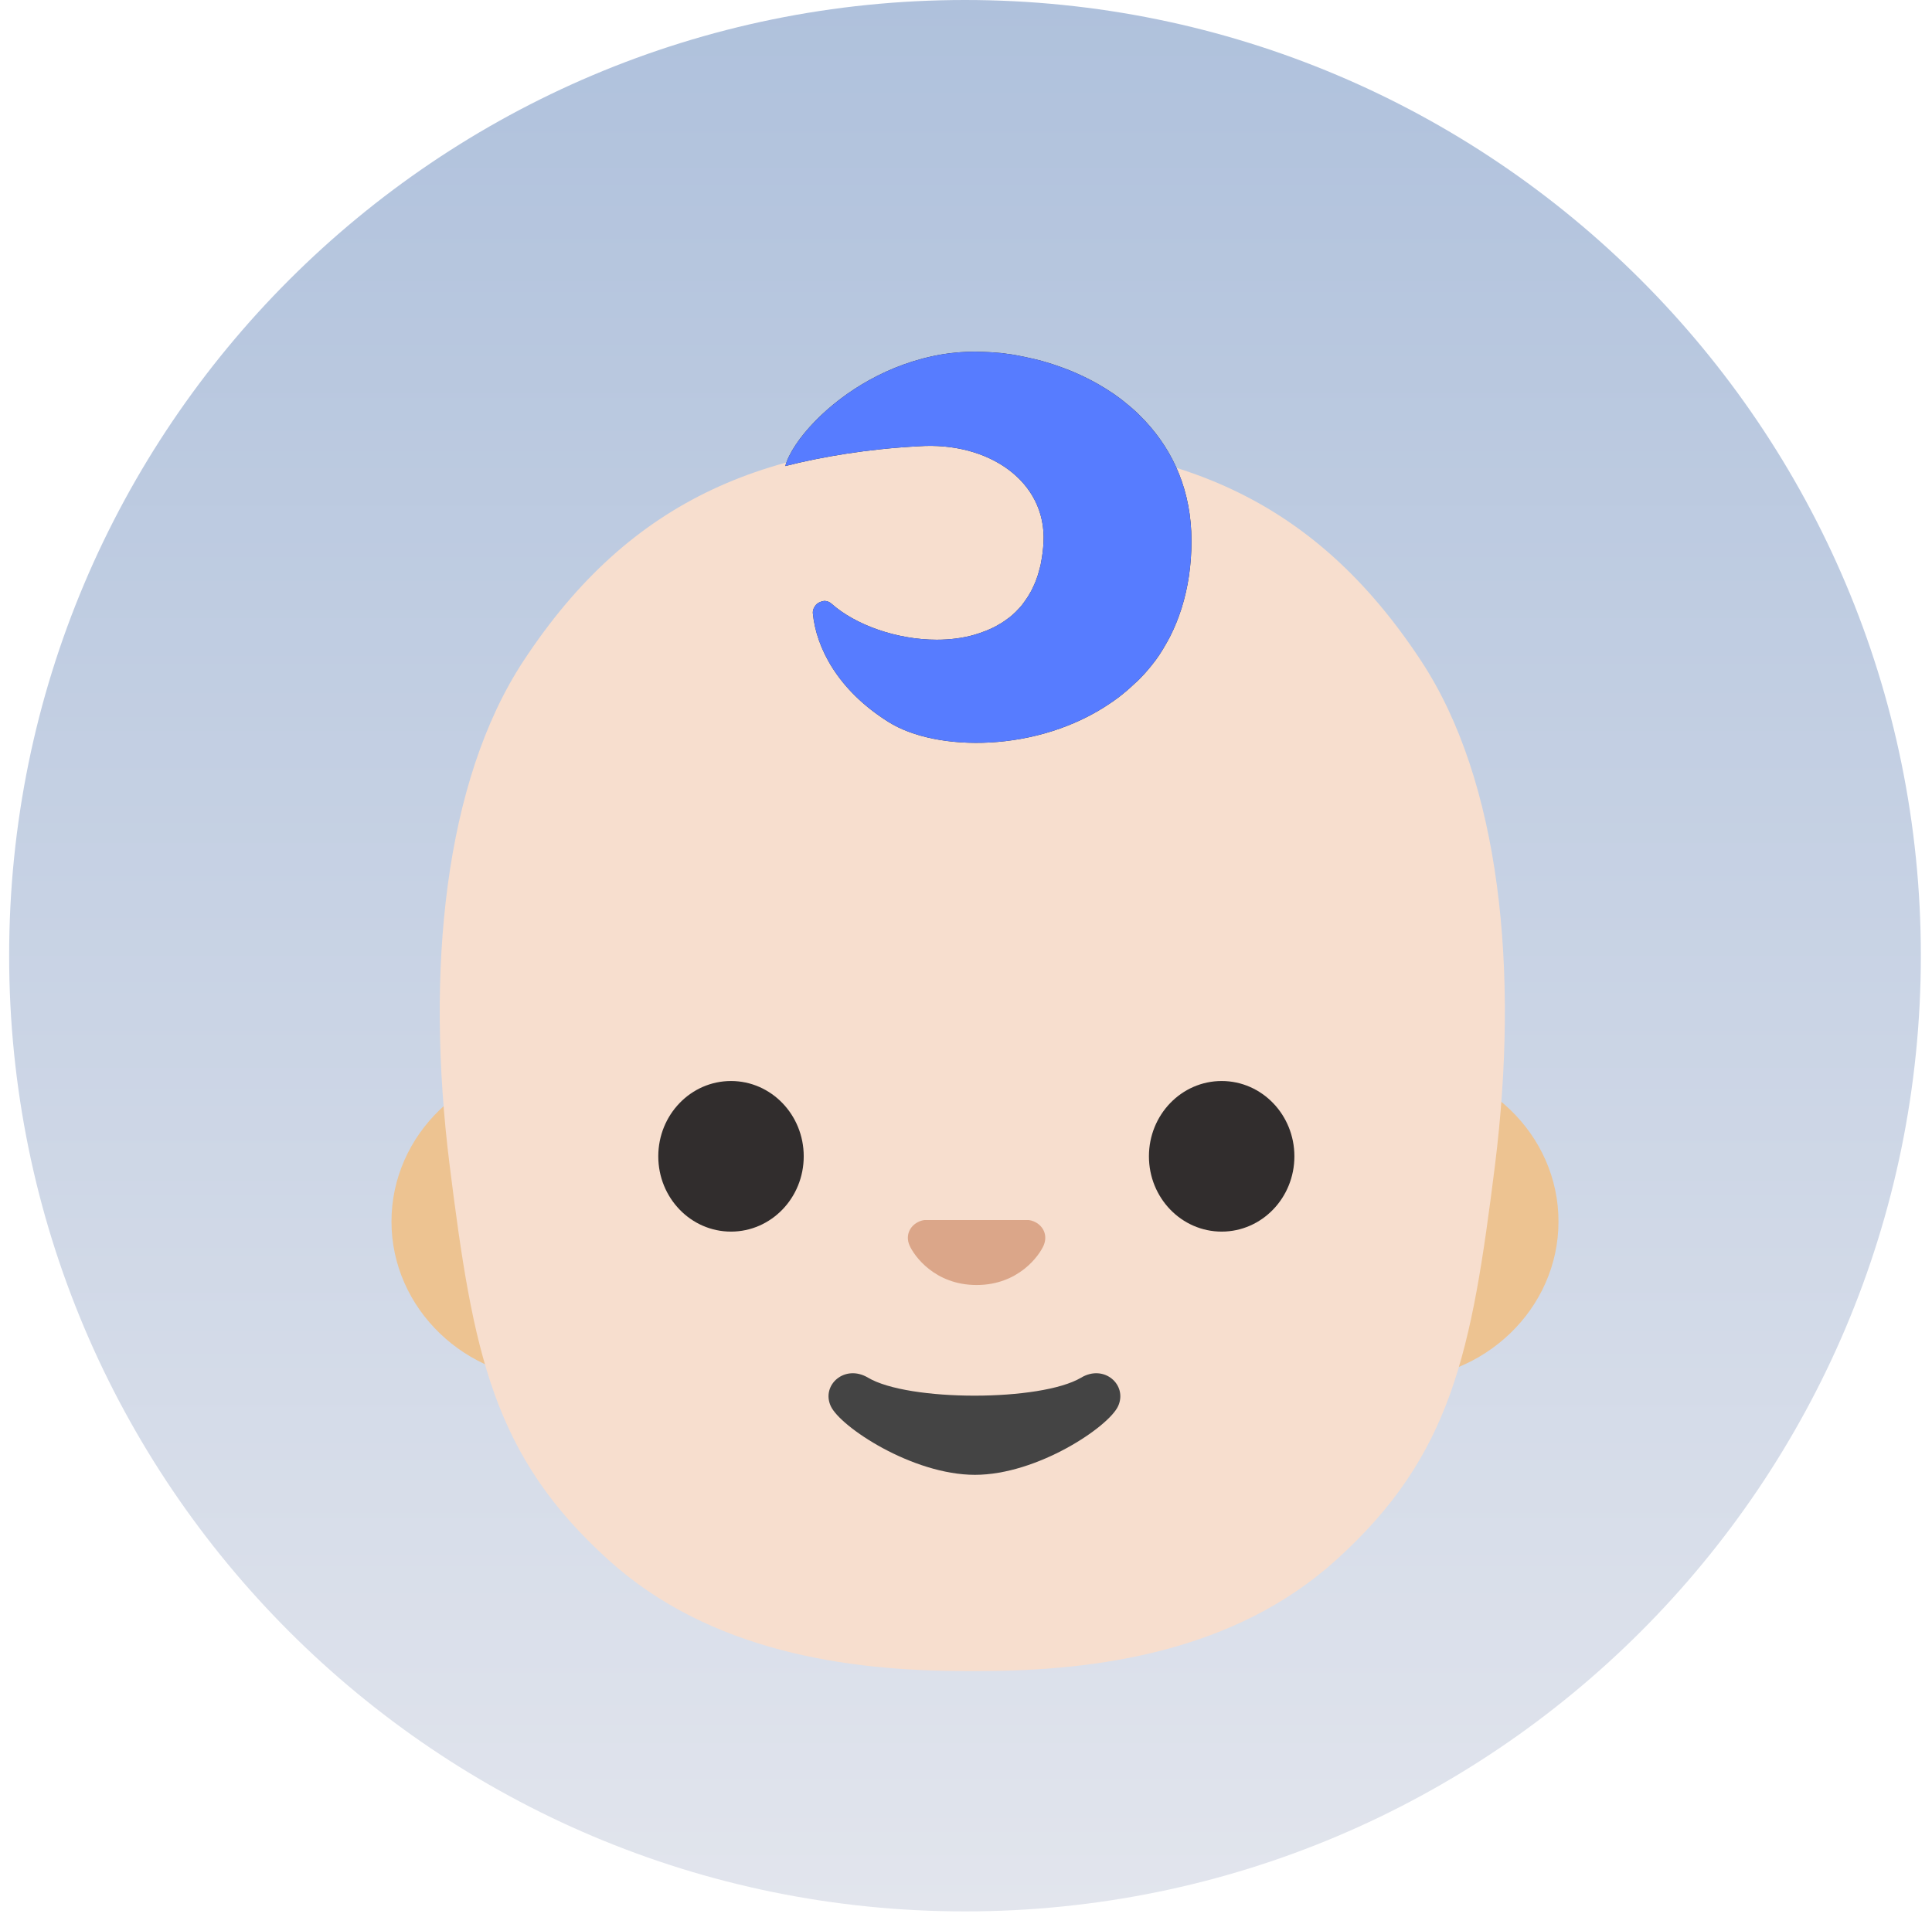
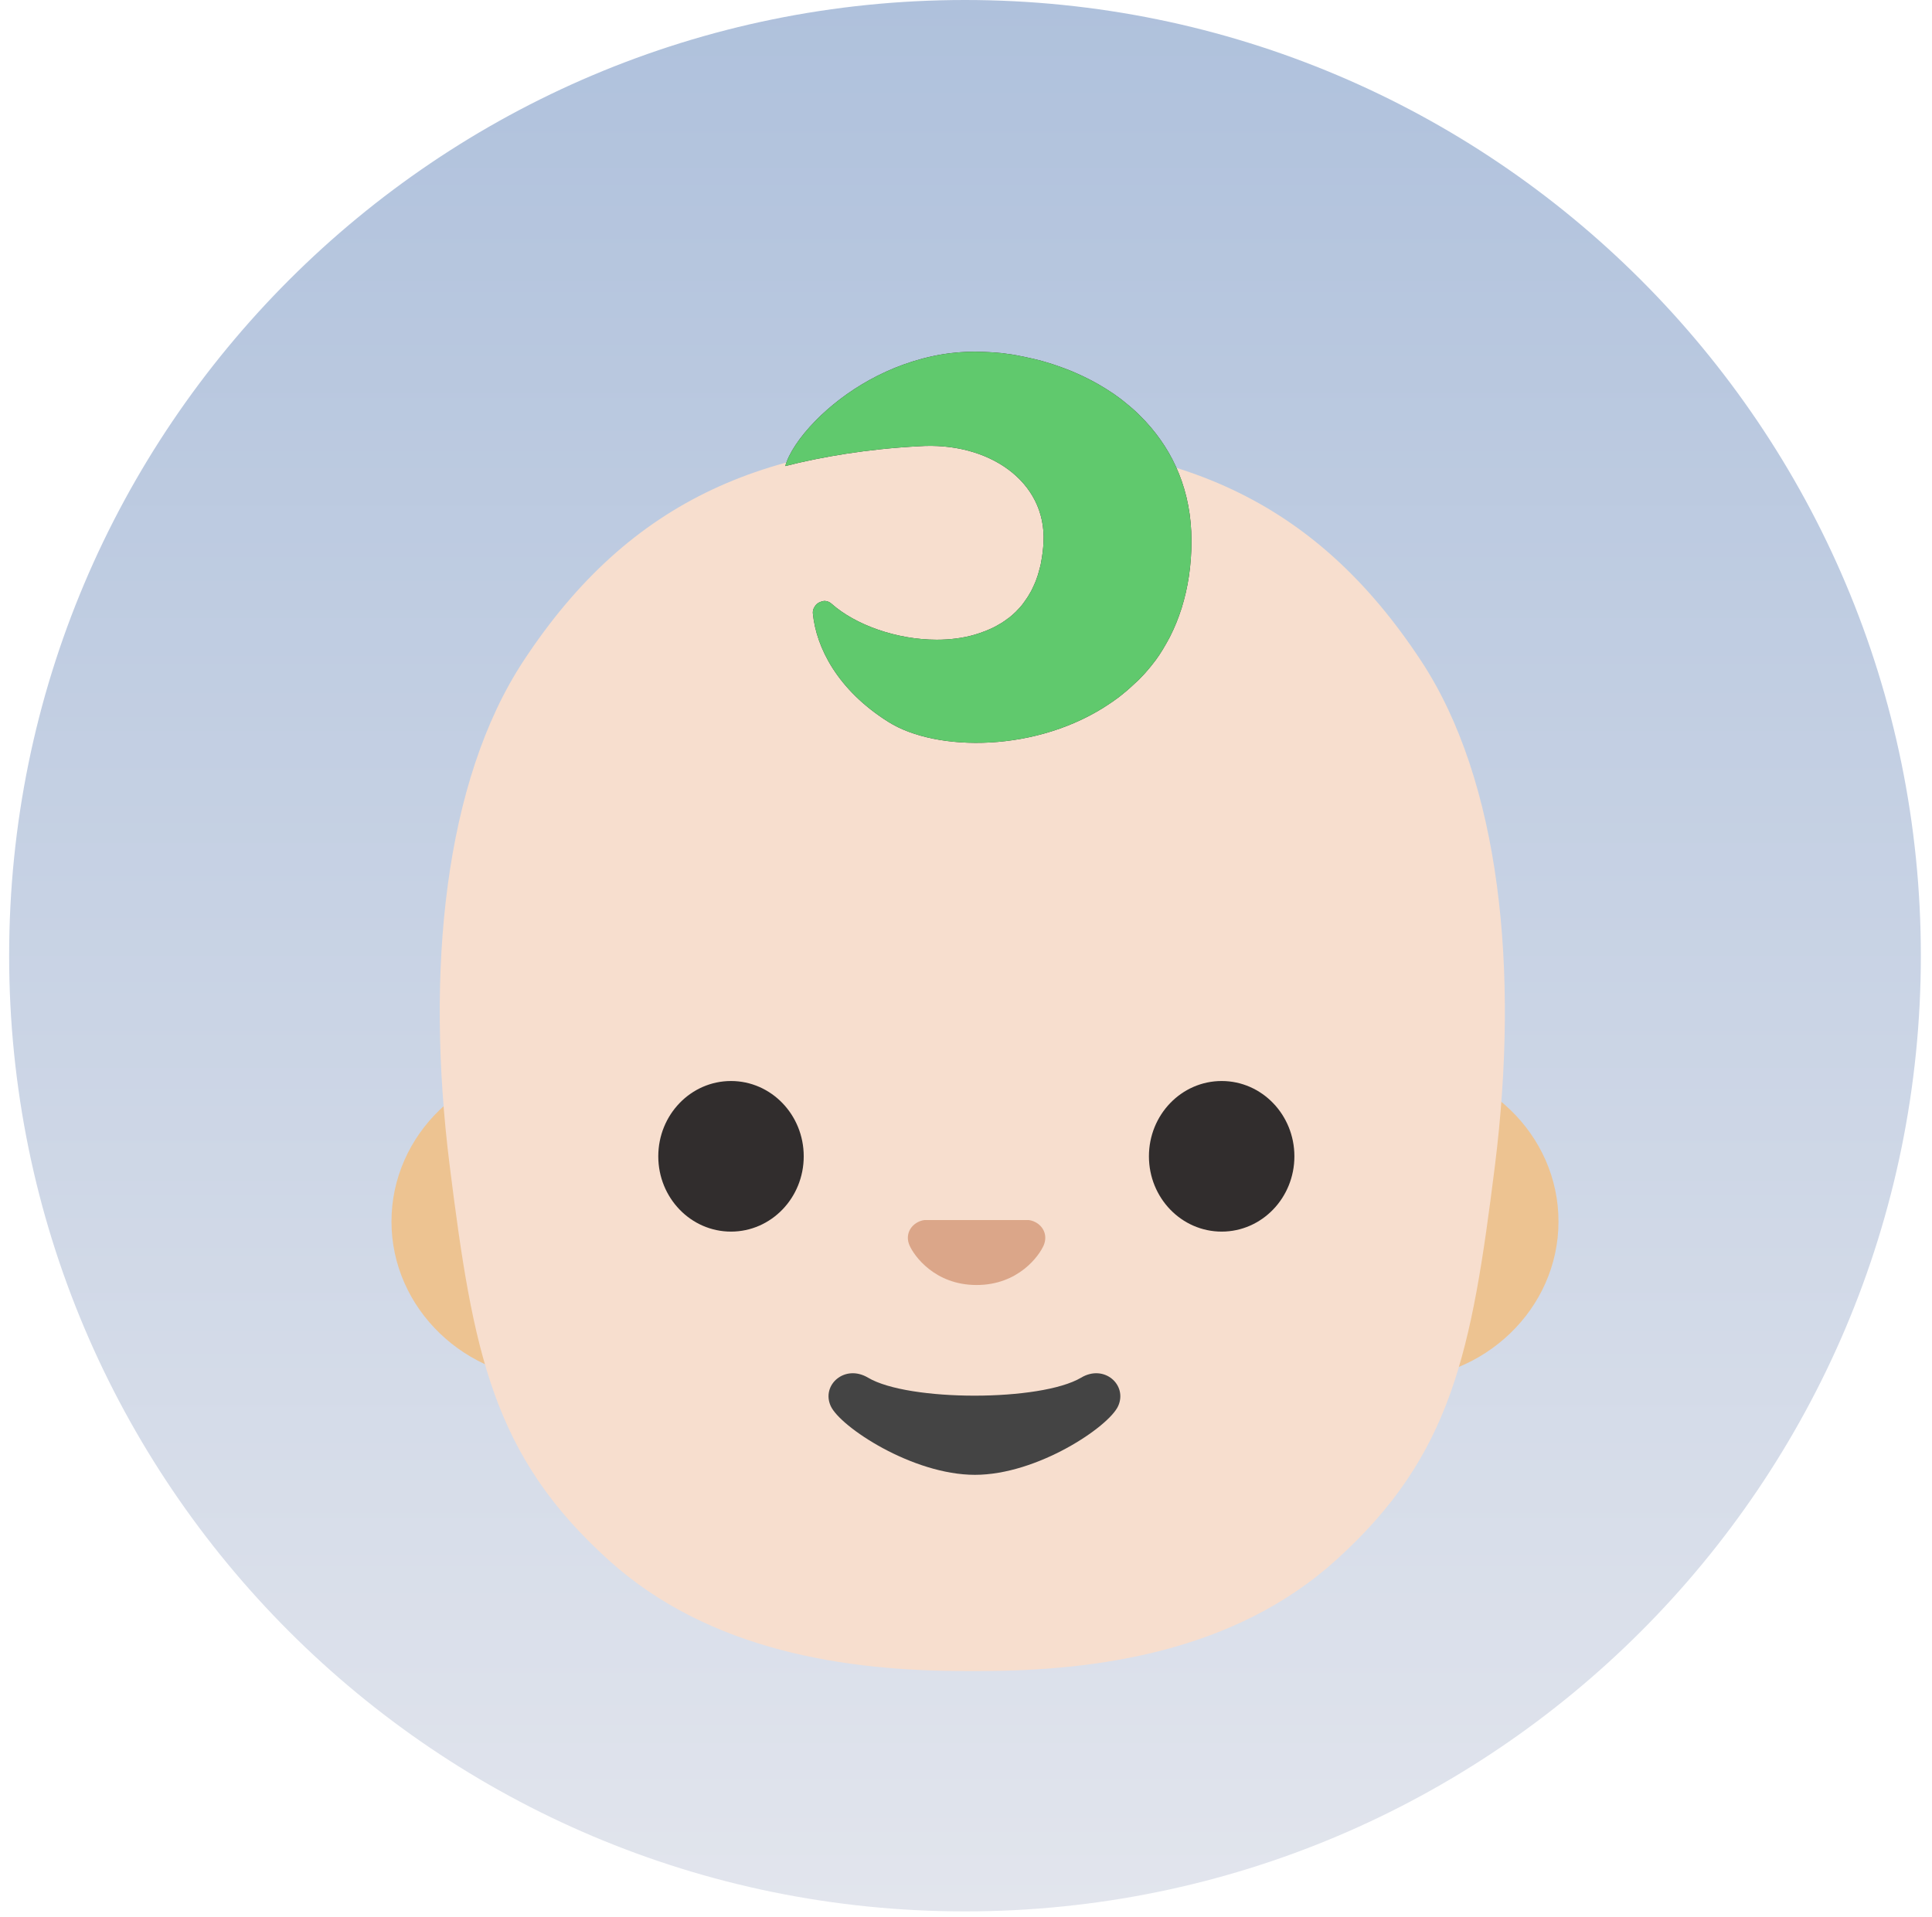
<svg xmlns="http://www.w3.org/2000/svg" width="127" height="126" viewBox="0 0 127 126" fill="none">
  <circle cx="63.434" cy="62.833" r="62.833" fill="url(#paint0_linear_4741_2342)" />
  <path d="M91.646 69.91H36.535C30.596 69.91 25.734 74.588 25.734 80.313C25.734 86.03 30.596 90.715 36.535 90.715H91.646C97.585 90.715 102.447 86.038 102.447 80.313C102.454 74.588 97.592 69.91 91.646 69.91Z" fill="#EDC391" />
  <path d="M93.425 43.463C86.335 32.677 77.195 28.988 63.915 28.988C50.635 28.988 41.494 32.67 34.404 43.463C29.211 51.372 27.956 63.803 29.557 76.611C31.099 88.924 32.376 95.682 40.019 102.58C46.659 108.57 55.674 109.862 63.406 109.862H64.424C72.156 109.862 81.178 108.57 87.811 102.58C95.454 95.682 96.73 88.924 98.272 76.611C99.873 63.803 98.619 51.364 93.425 43.463Z" fill="#F7DECE" />
  <path d="M74.905 44.642C75.008 44.531 75.111 44.428 75.215 44.317C75.288 44.236 75.362 44.147 75.436 44.066C75.606 43.867 75.768 43.668 75.923 43.461L75.989 43.373C76.137 43.173 76.27 42.967 76.403 42.753C76.439 42.694 76.476 42.627 76.513 42.568C76.638 42.355 76.764 42.141 76.882 41.912C76.904 41.875 76.919 41.845 76.934 41.809C77.214 41.255 77.457 40.658 77.657 40.031L77.679 39.964C78.085 38.658 78.321 37.205 78.321 35.567C78.321 32.291 77.14 29.702 75.34 27.747C75.318 27.725 75.303 27.71 75.288 27.688C75.148 27.54 75.001 27.393 74.853 27.245L74.765 27.157C74.593 26.993 74.416 26.836 74.233 26.684C74.086 26.559 73.938 26.441 73.791 26.323C73.754 26.294 73.717 26.271 73.688 26.242L73.201 25.888C73.171 25.873 73.149 25.851 73.119 25.836C72.529 25.438 71.917 25.084 71.282 24.781C71.26 24.766 71.231 24.759 71.209 24.744C71.024 24.656 70.84 24.575 70.655 24.493L70.486 24.42C70.323 24.353 70.161 24.287 69.999 24.228C69.94 24.206 69.873 24.183 69.814 24.161C69.659 24.102 69.504 24.051 69.357 23.999L69.158 23.933C69.003 23.881 68.855 23.837 68.7 23.793C68.634 23.77 68.567 23.756 68.494 23.733C68.339 23.689 68.184 23.652 68.029 23.615L67.837 23.571C67.667 23.534 67.498 23.497 67.335 23.46C67.284 23.453 67.232 23.438 67.18 23.431C66.745 23.335 66.31 23.269 65.875 23.217C65.816 23.21 65.757 23.21 65.698 23.202C65.543 23.188 65.395 23.173 65.24 23.165C65.152 23.158 65.07 23.158 64.982 23.151C64.856 23.143 64.739 23.136 64.62 23.136C64.525 23.136 64.429 23.128 64.325 23.128C64.259 23.128 64.192 23.121 64.133 23.121H64.06C63.742 23.121 63.425 23.136 63.115 23.158C63.056 23.165 62.997 23.165 62.938 23.173C62.621 23.202 62.311 23.232 62.016 23.283C58.394 23.874 55.465 25.777 53.635 27.636C52.536 28.75 51.835 29.849 51.621 30.639H51.629C53.974 30.041 57.007 29.517 60.386 29.34C64.96 29.023 68.781 31.628 68.597 35.626C68.575 36.106 68.516 36.556 68.435 36.976L68.412 37.102C68.376 37.264 68.331 37.426 68.287 37.581C68.265 37.655 68.243 37.729 68.228 37.795C68.184 37.928 68.139 38.061 68.088 38.194C68.058 38.275 68.022 38.356 67.985 38.437C67.933 38.555 67.881 38.666 67.83 38.769C67.785 38.858 67.741 38.939 67.689 39.02C67.638 39.116 67.579 39.212 67.52 39.3C67.461 39.389 67.394 39.477 67.335 39.566C67.284 39.639 67.232 39.713 67.173 39.787C67.077 39.905 66.974 40.016 66.871 40.119C66.841 40.149 66.812 40.185 66.782 40.215C66.642 40.355 66.494 40.481 66.339 40.606C66.31 40.628 66.273 40.65 66.243 40.672C66.118 40.77 65.987 40.861 65.853 40.945C65.808 40.968 65.771 40.997 65.727 41.019C65.594 41.1 65.462 41.174 65.329 41.24C65.284 41.263 65.248 41.285 65.203 41.3C65.063 41.366 64.915 41.432 64.761 41.491C64.731 41.506 64.694 41.521 64.657 41.528C64.488 41.595 64.318 41.654 64.141 41.705C64.126 41.713 64.111 41.713 64.097 41.72C63.3 41.956 62.444 42.059 61.574 42.059C58.947 42.059 56.225 41.086 54.661 39.691C54.531 39.574 54.363 39.508 54.188 39.507C54.152 39.507 54.115 39.522 54.085 39.529C54.056 39.536 54.019 39.536 53.989 39.551C53.945 39.566 53.901 39.581 53.856 39.603C53.783 39.639 53.724 39.684 53.665 39.736C53.65 39.75 53.643 39.765 53.628 39.78C53.576 39.839 53.532 39.913 53.495 39.986C53.488 40.001 53.488 40.008 53.48 40.023C53.443 40.119 53.421 40.23 53.436 40.348C53.657 42.576 55.059 45.365 58.394 47.46C61.566 49.459 68.243 49.481 72.994 46.228L73.127 46.139C73.267 46.036 73.415 45.933 73.555 45.829C73.614 45.785 73.68 45.733 73.739 45.682C73.946 45.52 74.145 45.35 74.337 45.173L74.624 44.907C74.728 44.826 74.816 44.73 74.905 44.642Z" fill="#312D2D" />
-   <path d="M74.905 44.642C75.008 44.531 75.111 44.428 75.215 44.317C75.288 44.236 75.362 44.147 75.436 44.066C75.606 43.867 75.768 43.668 75.923 43.461L75.989 43.373C76.137 43.173 76.27 42.967 76.403 42.753C76.439 42.694 76.476 42.627 76.513 42.568C76.638 42.355 76.764 42.141 76.882 41.912C76.904 41.875 76.919 41.845 76.934 41.809C77.214 41.255 77.457 40.658 77.657 40.031L77.679 39.964C78.085 38.658 78.321 37.205 78.321 35.567C78.321 32.291 77.14 29.702 75.34 27.747C75.318 27.725 75.303 27.71 75.288 27.688C75.148 27.54 75.001 27.393 74.853 27.245L74.765 27.157C74.593 26.993 74.416 26.836 74.233 26.684C74.086 26.559 73.938 26.441 73.791 26.323C73.754 26.294 73.717 26.271 73.688 26.242L73.201 25.888C73.171 25.873 73.149 25.851 73.119 25.836C72.529 25.438 71.917 25.084 71.282 24.781C71.26 24.766 71.231 24.759 71.209 24.744C71.024 24.656 70.84 24.575 70.655 24.493L70.486 24.42C70.323 24.353 70.161 24.287 69.999 24.228C69.94 24.206 69.873 24.183 69.814 24.161C69.659 24.102 69.504 24.051 69.357 23.999L69.158 23.933C69.003 23.881 68.855 23.837 68.7 23.793C68.634 23.77 68.567 23.756 68.494 23.733C68.339 23.689 68.184 23.652 68.029 23.615L67.837 23.571C67.667 23.534 67.498 23.497 67.335 23.46C67.284 23.453 67.232 23.438 67.18 23.431C66.745 23.335 66.31 23.269 65.875 23.217C65.816 23.21 65.757 23.21 65.698 23.202C65.543 23.188 65.395 23.173 65.24 23.165C65.152 23.158 65.07 23.158 64.982 23.151C64.856 23.143 64.739 23.136 64.62 23.136C64.525 23.136 64.429 23.128 64.325 23.128C64.259 23.128 64.192 23.121 64.133 23.121H64.06C63.742 23.121 63.425 23.136 63.115 23.158C63.056 23.165 62.997 23.165 62.938 23.173C62.621 23.202 62.311 23.232 62.016 23.283C58.394 23.874 55.465 25.777 53.635 27.636C52.536 28.75 51.835 29.849 51.621 30.639H51.629C53.974 30.041 57.007 29.517 60.386 29.34C64.96 29.023 68.781 31.628 68.597 35.626C68.575 36.106 68.516 36.556 68.435 36.976L68.412 37.102C68.376 37.264 68.331 37.426 68.287 37.581C68.265 37.655 68.243 37.729 68.228 37.795C68.184 37.928 68.139 38.061 68.088 38.194C68.058 38.275 68.022 38.356 67.985 38.437C67.933 38.555 67.881 38.666 67.83 38.769C67.785 38.858 67.741 38.939 67.689 39.02C67.638 39.116 67.579 39.212 67.52 39.3C67.461 39.389 67.394 39.477 67.335 39.566C67.284 39.639 67.232 39.713 67.173 39.787C67.077 39.905 66.974 40.016 66.871 40.119C66.841 40.149 66.812 40.185 66.782 40.215C66.642 40.355 66.494 40.481 66.339 40.606C66.31 40.628 66.273 40.65 66.243 40.672C66.118 40.77 65.987 40.861 65.853 40.945C65.808 40.968 65.771 40.997 65.727 41.019C65.594 41.1 65.462 41.174 65.329 41.24C65.284 41.263 65.248 41.285 65.203 41.3C65.063 41.366 64.915 41.432 64.761 41.491C64.731 41.506 64.694 41.521 64.657 41.528C64.488 41.595 64.318 41.654 64.141 41.705C64.126 41.713 64.111 41.713 64.097 41.72C63.3 41.956 62.444 42.059 61.574 42.059C58.947 42.059 56.225 41.086 54.661 39.691C54.531 39.574 54.363 39.508 54.188 39.507C54.152 39.507 54.115 39.522 54.085 39.529C54.056 39.536 54.019 39.536 53.989 39.551C53.945 39.566 53.901 39.581 53.856 39.603C53.783 39.639 53.724 39.684 53.665 39.736C53.65 39.75 53.643 39.765 53.628 39.78C53.576 39.839 53.532 39.913 53.495 39.986C53.488 40.001 53.488 40.008 53.48 40.023C53.443 40.119 53.421 40.23 53.436 40.348C53.657 42.576 55.059 45.365 58.394 47.46C61.566 49.459 68.243 49.481 72.994 46.228L73.127 46.139C73.267 46.036 73.415 45.933 73.555 45.829C73.614 45.785 73.68 45.733 73.739 45.682C73.946 45.52 74.145 45.35 74.337 45.173L74.624 44.907C74.728 44.826 74.816 44.73 74.905 44.642Z" fill="#577CFF" />
+   <path d="M74.905 44.642C75.008 44.531 75.111 44.428 75.215 44.317C75.288 44.236 75.362 44.147 75.436 44.066C75.606 43.867 75.768 43.668 75.923 43.461L75.989 43.373C76.137 43.173 76.27 42.967 76.403 42.753C76.439 42.694 76.476 42.627 76.513 42.568C76.638 42.355 76.764 42.141 76.882 41.912C76.904 41.875 76.919 41.845 76.934 41.809C77.214 41.255 77.457 40.658 77.657 40.031L77.679 39.964C78.085 38.658 78.321 37.205 78.321 35.567C78.321 32.291 77.14 29.702 75.34 27.747C75.318 27.725 75.303 27.71 75.288 27.688C75.148 27.54 75.001 27.393 74.853 27.245L74.765 27.157C74.593 26.993 74.416 26.836 74.233 26.684C74.086 26.559 73.938 26.441 73.791 26.323C73.754 26.294 73.717 26.271 73.688 26.242L73.201 25.888C73.171 25.873 73.149 25.851 73.119 25.836C72.529 25.438 71.917 25.084 71.282 24.781C71.26 24.766 71.231 24.759 71.209 24.744C71.024 24.656 70.84 24.575 70.655 24.493L70.486 24.42C70.323 24.353 70.161 24.287 69.999 24.228C69.94 24.206 69.873 24.183 69.814 24.161C69.659 24.102 69.504 24.051 69.357 23.999L69.158 23.933C69.003 23.881 68.855 23.837 68.7 23.793C68.634 23.77 68.567 23.756 68.494 23.733C68.339 23.689 68.184 23.652 68.029 23.615L67.837 23.571C67.667 23.534 67.498 23.497 67.335 23.46C67.284 23.453 67.232 23.438 67.18 23.431C66.745 23.335 66.31 23.269 65.875 23.217C65.816 23.21 65.757 23.21 65.698 23.202C65.543 23.188 65.395 23.173 65.24 23.165C65.152 23.158 65.07 23.158 64.982 23.151C64.856 23.143 64.739 23.136 64.62 23.136C64.525 23.136 64.429 23.128 64.325 23.128C64.259 23.128 64.192 23.121 64.133 23.121H64.06C63.742 23.121 63.425 23.136 63.115 23.158C63.056 23.165 62.997 23.165 62.938 23.173C62.621 23.202 62.311 23.232 62.016 23.283C58.394 23.874 55.465 25.777 53.635 27.636C52.536 28.75 51.835 29.849 51.621 30.639H51.629C53.974 30.041 57.007 29.517 60.386 29.34C64.96 29.023 68.781 31.628 68.597 35.626C68.575 36.106 68.516 36.556 68.435 36.976L68.412 37.102C68.376 37.264 68.331 37.426 68.287 37.581C68.265 37.655 68.243 37.729 68.228 37.795C68.184 37.928 68.139 38.061 68.088 38.194C68.058 38.275 68.022 38.356 67.985 38.437C67.933 38.555 67.881 38.666 67.83 38.769C67.785 38.858 67.741 38.939 67.689 39.02C67.638 39.116 67.579 39.212 67.52 39.3C67.461 39.389 67.394 39.477 67.335 39.566C67.284 39.639 67.232 39.713 67.173 39.787C67.077 39.905 66.974 40.016 66.871 40.119C66.841 40.149 66.812 40.185 66.782 40.215C66.642 40.355 66.494 40.481 66.339 40.606C66.31 40.628 66.273 40.65 66.243 40.672C66.118 40.77 65.987 40.861 65.853 40.945C65.808 40.968 65.771 40.997 65.727 41.019C65.594 41.1 65.462 41.174 65.329 41.24C65.284 41.263 65.248 41.285 65.203 41.3C65.063 41.366 64.915 41.432 64.761 41.491C64.731 41.506 64.694 41.521 64.657 41.528C64.488 41.595 64.318 41.654 64.141 41.705C64.126 41.713 64.111 41.713 64.097 41.72C63.3 41.956 62.444 42.059 61.574 42.059C58.947 42.059 56.225 41.086 54.661 39.691C54.531 39.574 54.363 39.508 54.188 39.507C54.152 39.507 54.115 39.522 54.085 39.529C54.056 39.536 54.019 39.536 53.989 39.551C53.945 39.566 53.901 39.581 53.856 39.603C53.783 39.639 53.724 39.684 53.665 39.736C53.65 39.75 53.643 39.765 53.628 39.78C53.576 39.839 53.532 39.913 53.495 39.986C53.488 40.001 53.488 40.008 53.48 40.023C53.443 40.119 53.421 40.23 53.436 40.348C53.657 42.576 55.059 45.365 58.394 47.46C61.566 49.459 68.243 49.481 72.994 46.228L73.127 46.139C73.267 46.036 73.415 45.933 73.555 45.829C73.614 45.785 73.68 45.733 73.739 45.682C73.946 45.52 74.145 45.35 74.337 45.173L74.624 44.907C74.728 44.826 74.816 44.73 74.905 44.642Z" fill="#60c96d" />
  <path d="M67.937 80.294C67.838 80.253 67.733 80.226 67.627 80.213H60.766C60.662 80.228 60.559 80.25 60.456 80.294C59.836 80.545 59.489 81.194 59.785 81.873C60.08 82.559 61.444 84.484 64.196 84.484C66.948 84.484 68.313 82.559 68.608 81.873C68.896 81.187 68.556 80.545 67.937 80.294Z" fill="#DBA689" />
  <path d="M48.052 80.973C50.693 80.973 52.833 78.757 52.833 76.023C52.833 73.289 50.693 71.072 48.052 71.072C45.412 71.072 43.272 73.289 43.272 76.023C43.272 78.757 45.412 80.973 48.052 80.973Z" fill="#312D2D" />
  <path d="M80.306 80.973C82.946 80.973 85.087 78.757 85.087 76.023C85.087 73.289 82.946 71.072 80.306 71.072C77.666 71.072 75.525 73.289 75.525 76.023C75.525 78.757 77.666 80.973 80.306 80.973Z" fill="#312D2D" />
  <path d="M71.068 90.575C68.412 92.154 59.706 92.154 57.058 90.575C55.531 89.668 53.974 91.055 54.608 92.442C55.228 93.807 59.979 96.964 64.088 96.964C68.191 96.964 72.883 93.807 73.502 92.442C74.129 91.055 72.588 89.668 71.068 90.575Z" fill="#444444" />
-   <defs>
-     <linearGradient id="paint0_linear_4741_2342" x1="63.434" y1="0" x2="63.434" y2="125.665" gradientUnits="userSpaceOnUse">
-       <stop stop-color="#AFC1DC" />
-       <stop offset="1" stop-color="#E2E5ED" />
+   <defs fill="#000000">
+     <linearGradient id="paint0_linear_4741_2342" x1="63.434" y1="0" x2="63.434" y2="125.665" gradientUnits="userSpaceOnUse" fill="#000000">
+       <stop stop-color="#AFC1DC" fill="#000000" />
+       <stop offset="1" stop-color="#E2E5ED" fill="#000000" />
    </linearGradient>
  </defs>
</svg>
